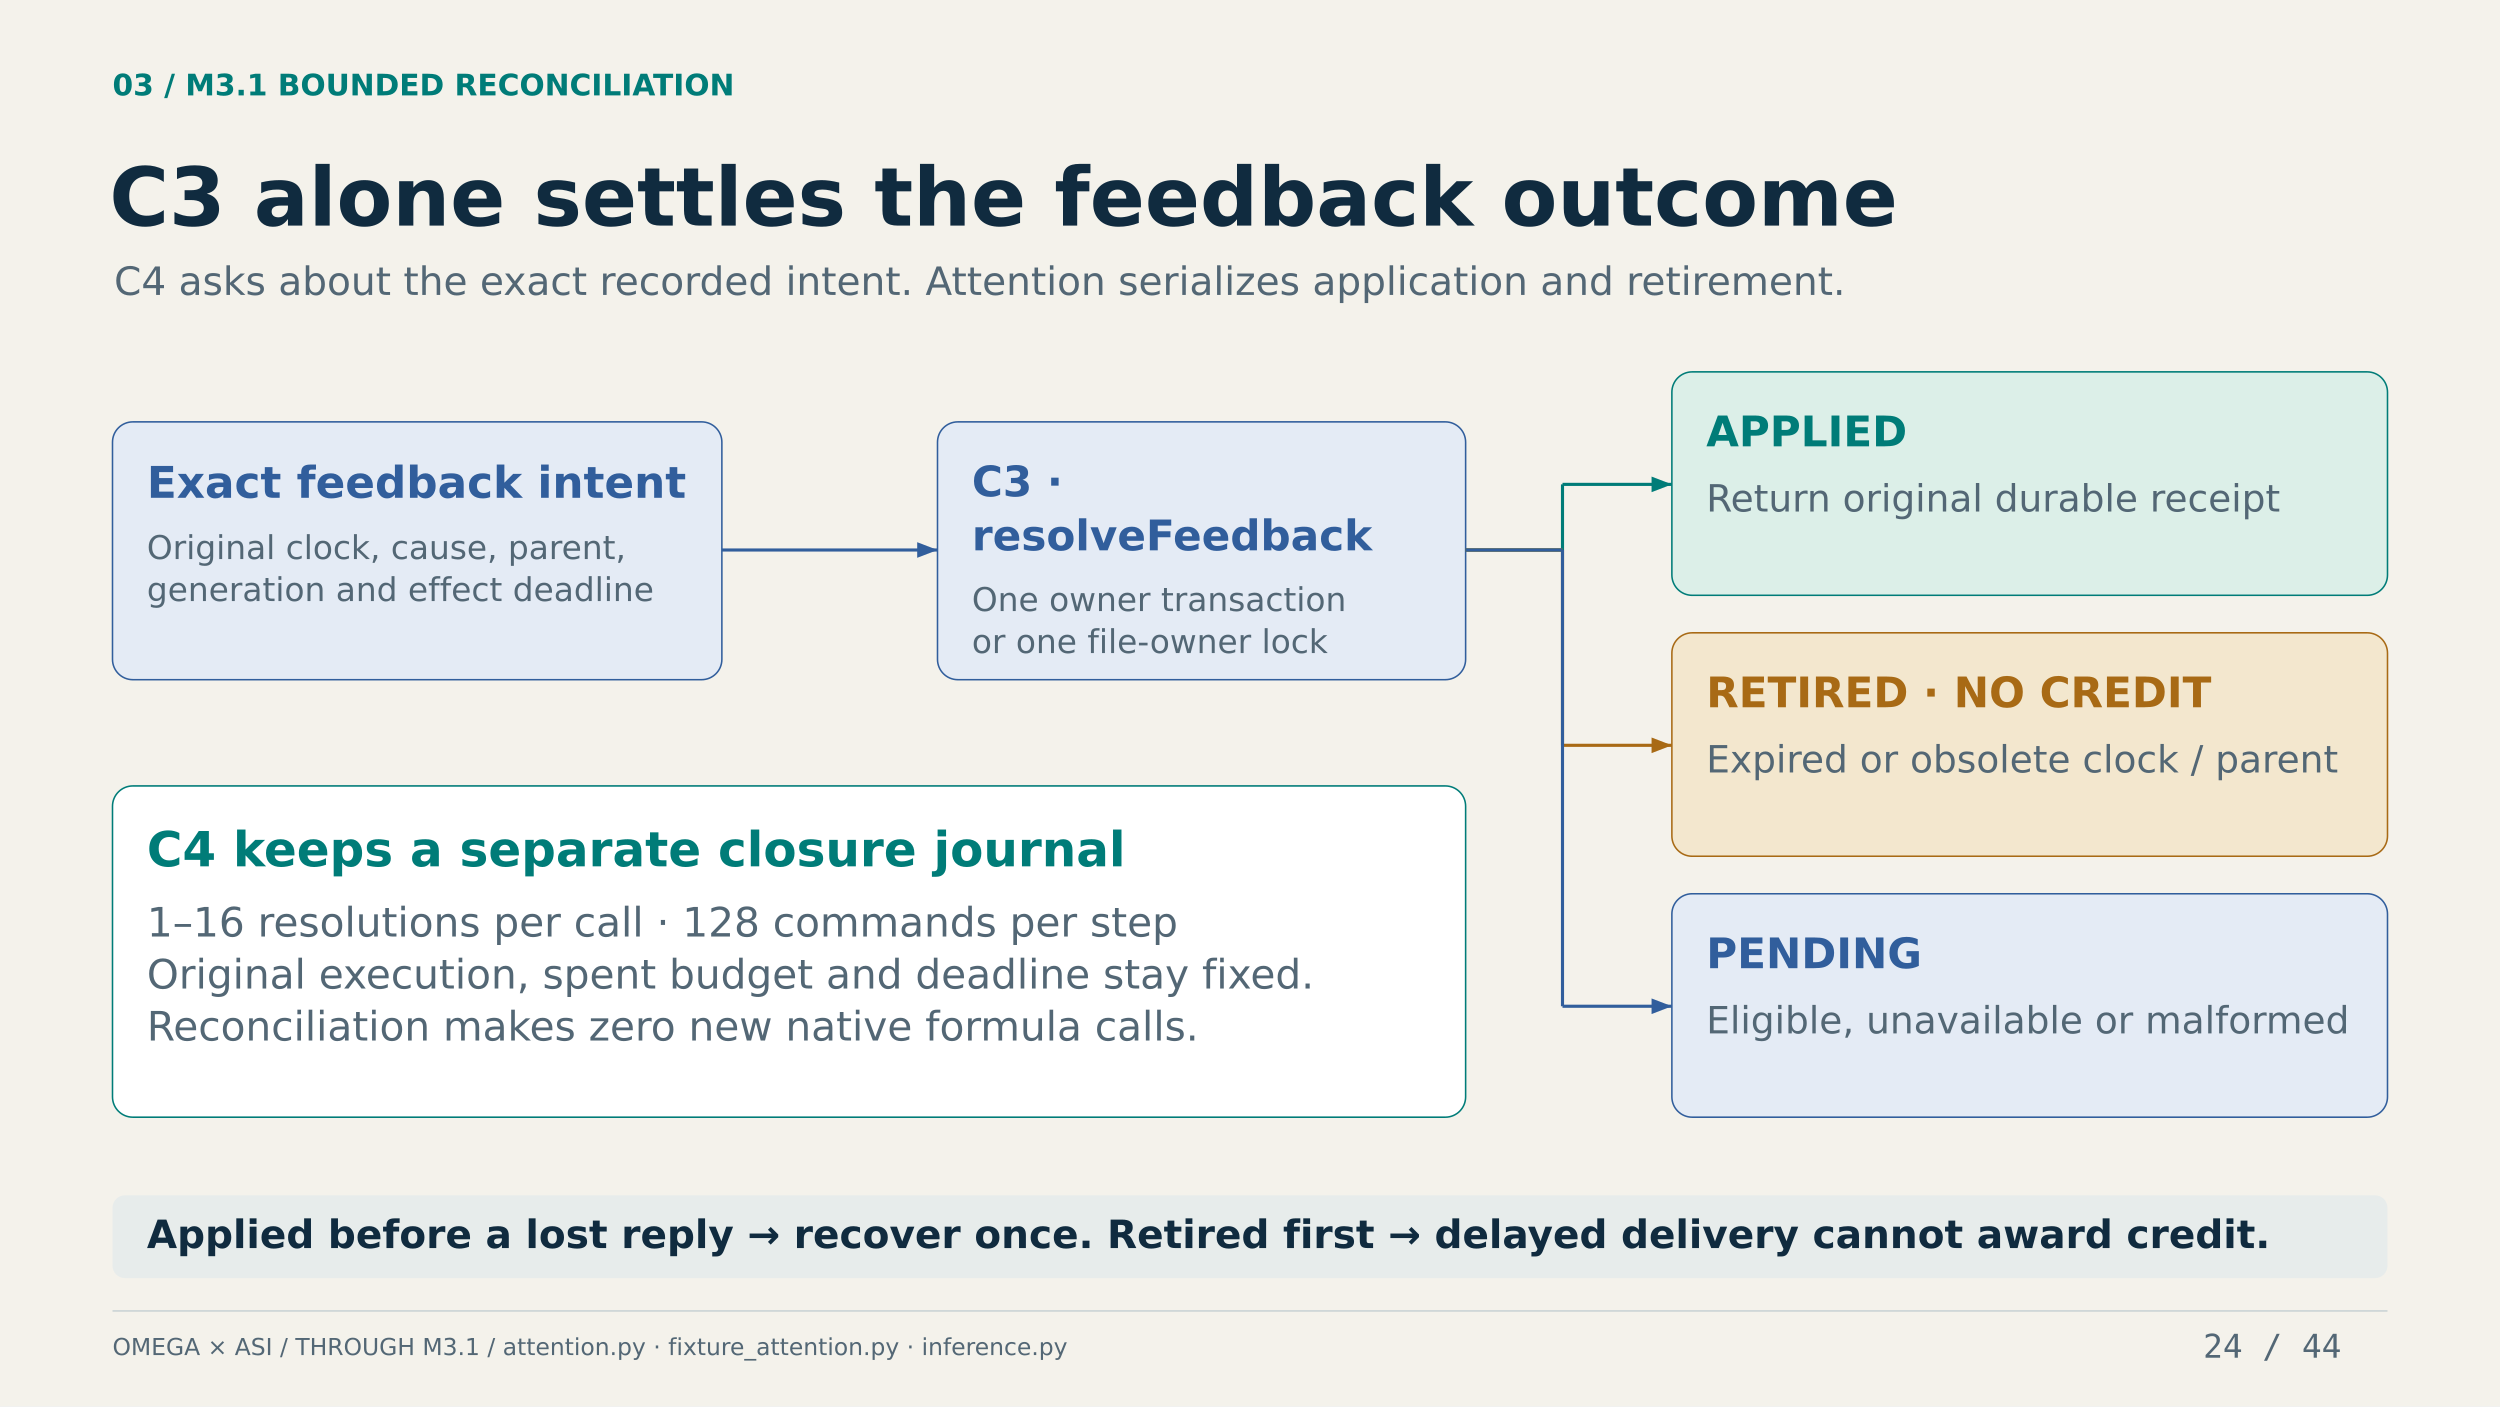
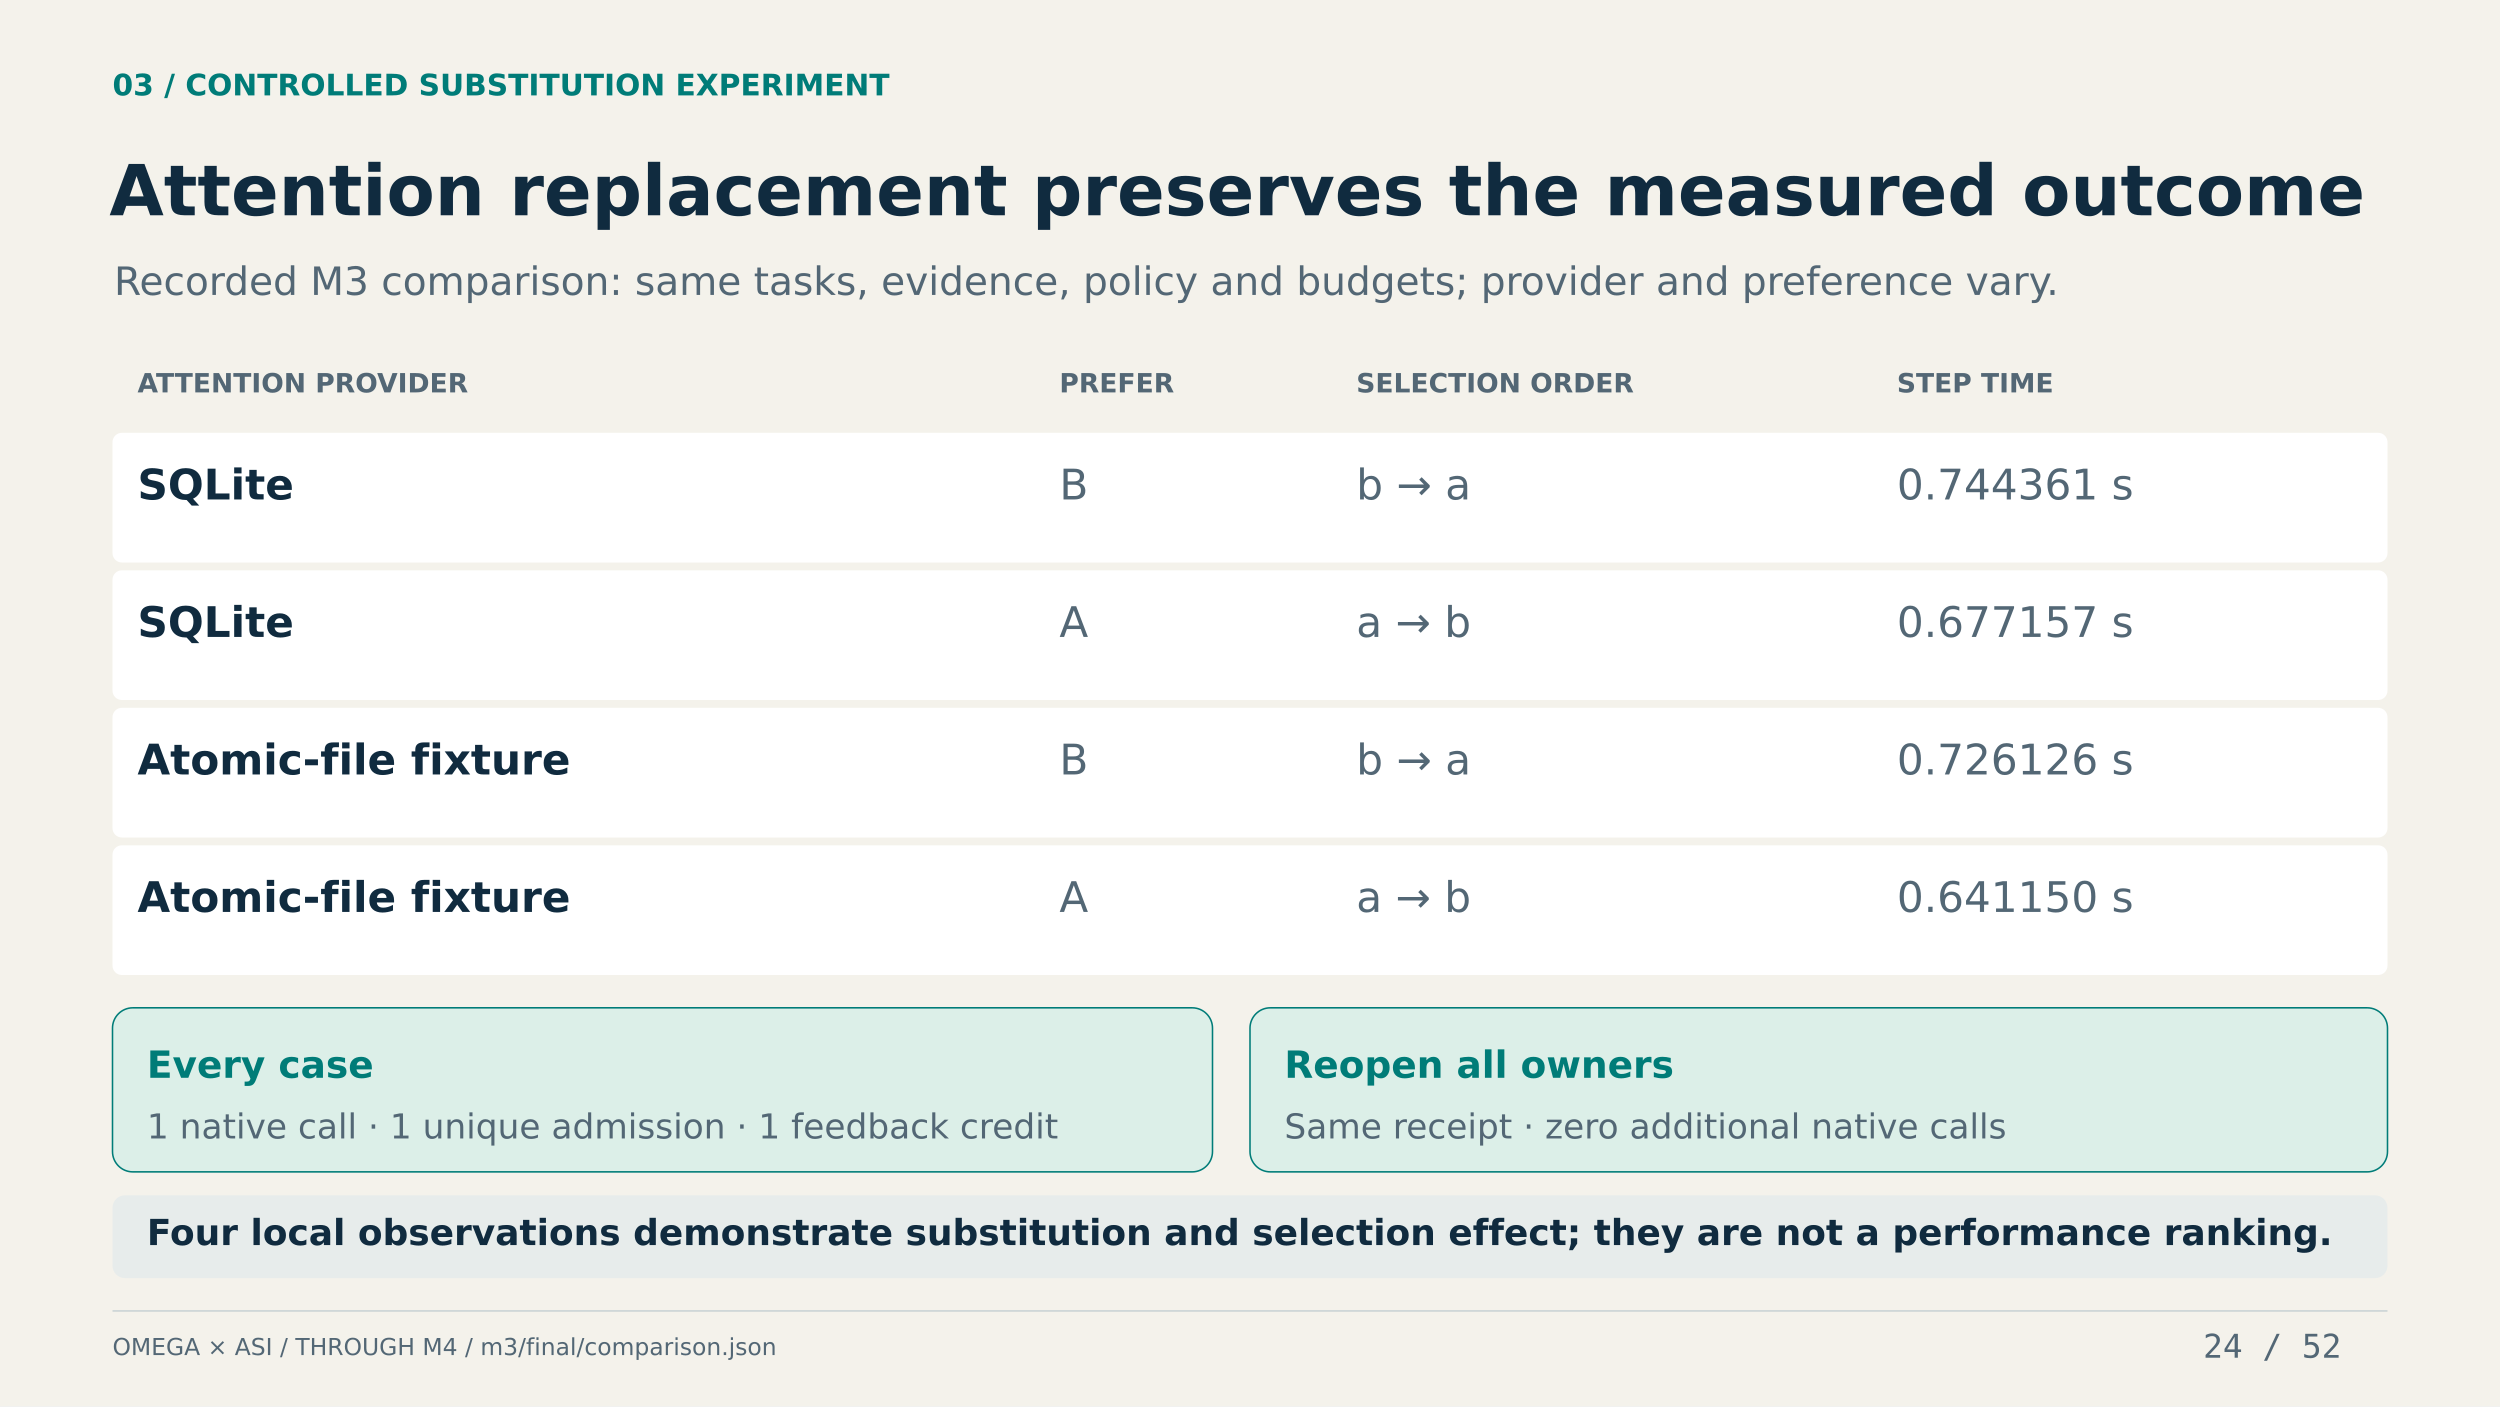
<svg xmlns="http://www.w3.org/2000/svg" width="1600" height="900" viewBox="0 0 1600 900" role="img" aria-labelledby="title desc">
  <rect width="1600" height="900" fill="#F4F2EB" />
-   <text x="72" y="61.05" font-family="DejaVu Sans" font-size="19" font-weight="700" fill="#007C78">03 / M3.1 BOUNDED RECONCILIATION</text>
-   <text x="70" y="144.4" font-family="DejaVu Sans" font-size="52" font-weight="700" fill="#102B3F">C3 alone settles the feedback outcome</text>
-   <text x="73" y="188.75" font-family="DejaVu Sans" font-size="25" font-weight="400" fill="#536775">C4 asks about the exact recorded intent. Attention serializes application and retirement.</text>
-   <rect x="72" y="270" width="390" height="165" rx="13" fill="#E4EBF5" stroke="#315E9C" />
-   <text x="94" y="318.6" font-family="DejaVu Sans" font-size="28" font-weight="700" fill="#315E9C">Exact feedback intent</text>
-   <text x="94" y="357.79" font-family="DejaVu Sans" font-size="21" font-weight="400" fill="#536775">Original clock, cause, parent,</text>
-   <text x="94" y="384.67" font-family="DejaVu Sans" font-size="21" font-weight="400" fill="#536775">generation and effect deadline</text>
-   <rect x="600" y="270" width="338" height="165" rx="13" fill="#E4EBF5" stroke="#315E9C" />
-   <text x="622" y="317.65" font-family="DejaVu Sans" font-size="27" font-weight="700" fill="#315E9C">C3 ·</text>
-   <text x="622" y="352.21" font-family="DejaVu Sans" font-size="27" font-weight="700" fill="#315E9C">resolveFeedback</text>
-   <text x="622" y="391.07" font-family="DejaVu Sans" font-size="21" font-weight="400" fill="#536775">One owner transaction</text>
-   <text x="622" y="417.95" font-family="DejaVu Sans" font-size="21" font-weight="400" fill="#536775">or one file-owner lock</text>
-   <line x1="462" y1="352" x2="600" y2="352" stroke="#315E9C" stroke-width="2" />
-   <polygon points="600,352 587.0,347.0 587.0,357.0" fill="#315E9C" />
-   <rect x="1070" y="238" width="458" height="143" rx="13" fill="#DCEFE8" stroke="#007C78" />
-   <text x="1092" y="285.65" font-family="DejaVu Sans" font-size="27" font-weight="700" fill="#007C78">APPLIED</text>
-   <text x="1092" y="327.36" font-family="DejaVu Sans" font-size="24" font-weight="400" fill="#536775">Return original durable receipt</text>
-   <line x1="938" y1="352" x2="1000" y2="352" stroke="#007C78" stroke-width="2" />
-   <line x1="1000" y1="352" x2="1000" y2="310" stroke="#007C78" stroke-width="2" />
-   <line x1="1000" y1="310" x2="1070" y2="310" stroke="#007C78" stroke-width="2" />
-   <polygon points="1070,310 1057.0,305.0 1057.0,315.0" fill="#007C78" />
-   <rect x="1070" y="405" width="458" height="143" rx="13" fill="#F3E7CE" stroke="#A86A15" />
-   <text x="1092" y="452.65" font-family="DejaVu Sans" font-size="27" font-weight="700" fill="#A86A15">RETIRED · NO CREDIT</text>
-   <text x="1092" y="494.36" font-family="DejaVu Sans" font-size="24" font-weight="400" fill="#536775">Expired or obsolete clock / parent</text>
-   <line x1="938" y1="352" x2="1000" y2="352" stroke="#A86A15" stroke-width="2" />
-   <line x1="1000" y1="352" x2="1000" y2="477" stroke="#A86A15" stroke-width="2" />
-   <line x1="1000" y1="477" x2="1070" y2="477" stroke="#A86A15" stroke-width="2" />
-   <polygon points="1070,477 1057.0,472.0 1057.0,482.0" fill="#A86A15" />
-   <rect x="1070" y="572" width="458" height="143" rx="13" fill="#E4EBF5" stroke="#315E9C" />
-   <text x="1092" y="619.65" font-family="DejaVu Sans" font-size="27" font-weight="700" fill="#315E9C">PENDING</text>
-   <text x="1092" y="661.36" font-family="DejaVu Sans" font-size="24" font-weight="400" fill="#536775">Eligible, unavailable or malformed</text>
-   <line x1="938" y1="352" x2="1000" y2="352" stroke="#315E9C" stroke-width="2" />
-   <line x1="1000" y1="352" x2="1000" y2="644" stroke="#315E9C" stroke-width="2" />
-   <line x1="1000" y1="644" x2="1070" y2="644" stroke="#315E9C" stroke-width="2" />
-   <polygon points="1070,644 1057.0,639.0 1057.0,649.0" fill="#315E9C" />
-   <rect x="72" y="503" width="866" height="212" rx="13" fill="#FFFFFF" stroke="#007C78" />
-   <text x="94" y="554.45" font-family="DejaVu Sans" font-size="31" font-weight="700" fill="#007C78">C4 keeps a separate closure journal</text>
-   <text x="94" y="599.38" font-family="DejaVu Sans" font-size="26" font-weight="400" fill="#536775">1–16 resolutions per call · 128 commands per step</text>
-   <text x="94" y="632.66" font-family="DejaVu Sans" font-size="26" font-weight="400" fill="#536775">Original execution, spent budget and deadline stay fixed.</text>
-   <text x="94" y="665.94" font-family="DejaVu Sans" font-size="26" font-weight="400" fill="#536775">Reconciliation makes zero new native formula calls.</text>
+   <text x="72" y="61.05" font-family="DejaVu Sans" font-size="19" font-weight="700" fill="#007C78">03 / CONTROLLED SUBSTITUTION EXPERIMENT</text>
+   <text x="70" y="137.75" font-family="DejaVu Sans" font-size="45" font-weight="700" fill="#102B3F">Attention replacement preserves the measured outcome</text>
+   <text x="73" y="188.75" font-family="DejaVu Sans" font-size="25" font-weight="400" fill="#536775">Recorded M3 comparison: same tasks, evidence, policy and budgets; provider and preference vary.</text>
+   <text x="88" y="251.15" font-family="DejaVu Sans" font-size="17" font-weight="700" fill="#536775">ATTENTION PROVIDER</text>
+   <text x="678" y="251.15" font-family="DejaVu Sans" font-size="17" font-weight="700" fill="#536775">PREFER</text>
+   <text x="868" y="251.15" font-family="DejaVu Sans" font-size="17" font-weight="700" fill="#536775">SELECTION ORDER</text>
+   <text x="1214" y="251.15" font-family="DejaVu Sans" font-size="17" font-weight="700" fill="#536775">STEP TIME</text>
+   <rect x="72" y="277" width="1456" height="83" rx="6" fill="#FFFFFF" />
+   <text x="88" y="319.65" font-family="DejaVu Sans" font-size="27" font-weight="700" fill="#102B3F">SQLite</text>
+   <text x="678" y="319.65" font-family="DejaVu Sans" font-size="27" font-weight="400" fill="#536775">B</text>
+   <text x="868" y="319.65" font-family="DejaVu Sans" font-size="27" font-weight="400" fill="#536775">b → a</text>
+   <text x="1214" y="319.65" font-family="DejaVu Sans" font-size="27" font-weight="400" fill="#536775">0.744361 s</text>
+   <rect x="72" y="365" width="1456" height="83" rx="6" fill="#FFFFFF" />
+   <text x="88" y="407.65" font-family="DejaVu Sans" font-size="27" font-weight="700" fill="#102B3F">SQLite</text>
+   <text x="678" y="407.65" font-family="DejaVu Sans" font-size="27" font-weight="400" fill="#536775">A</text>
+   <text x="868" y="407.65" font-family="DejaVu Sans" font-size="27" font-weight="400" fill="#536775">a → b</text>
+   <text x="1214" y="407.65" font-family="DejaVu Sans" font-size="27" font-weight="400" fill="#536775">0.677157 s</text>
+   <rect x="72" y="453" width="1456" height="83" rx="6" fill="#FFFFFF" />
+   <text x="88" y="495.65" font-family="DejaVu Sans" font-size="27" font-weight="700" fill="#102B3F">Atomic-file fixture</text>
+   <text x="678" y="495.65" font-family="DejaVu Sans" font-size="27" font-weight="400" fill="#536775">B</text>
+   <text x="868" y="495.65" font-family="DejaVu Sans" font-size="27" font-weight="400" fill="#536775">b → a</text>
+   <text x="1214" y="495.65" font-family="DejaVu Sans" font-size="27" font-weight="400" fill="#536775">0.726126 s</text>
+   <rect x="72" y="541" width="1456" height="83" rx="6" fill="#FFFFFF" />
+   <text x="88" y="583.65" font-family="DejaVu Sans" font-size="27" font-weight="700" fill="#102B3F">Atomic-file fixture</text>
+   <text x="678" y="583.65" font-family="DejaVu Sans" font-size="27" font-weight="400" fill="#536775">A</text>
+   <text x="868" y="583.65" font-family="DejaVu Sans" font-size="27" font-weight="400" fill="#536775">a → b</text>
+   <text x="1214" y="583.65" font-family="DejaVu Sans" font-size="27" font-weight="400" fill="#536775">0.641150 s</text>
+   <rect x="72" y="645" width="704" height="105" rx="13" fill="#DCEFE8" stroke="#007C78" />
+   <text x="94" y="689.8" font-family="DejaVu Sans" font-size="24" font-weight="700" fill="#007C78">Every case</text>
+   <text x="94" y="728.62" font-family="DejaVu Sans" font-size="22" font-weight="400" fill="#536775">1 native call · 1 unique admission · 1 feedback credit</text>
+   <rect x="800" y="645" width="728" height="105" rx="13" fill="#DCEFE8" stroke="#007C78" />
+   <text x="822" y="689.8" font-family="DejaVu Sans" font-size="24" font-weight="700" fill="#007C78">Reopen all owners</text>
+   <text x="822" y="728.62" font-family="DejaVu Sans" font-size="22" font-weight="400" fill="#536775">Same receipt · zero additional native calls</text>
  <rect x="72" y="765" width="1456" height="53" rx="8" fill="#E7ECEB" />
-   <text x="94" y="798.75" font-family="DejaVu Sans" font-size="25" font-weight="700" fill="#102B3F">Applied before a lost reply → recover once. Retired first → delayed delivery cannot award credit.</text>
+   <text x="94" y="796.85" font-family="DejaVu Sans" font-size="23" font-weight="700" fill="#102B3F">Four local observations demonstrate substitution and selection effect; they are not a performance ranking.</text>
  <line x1="72" y1="839" x2="1528" y2="839" stroke="#C9D2D4" stroke-width="1" />
-   <text x="72" y="867.25" font-family="DejaVu Sans" font-size="15" font-weight="400" fill="#536775">OMEGA × ASI / THROUGH M3.1 / attention.py · fixture_attention.py · inference.py</text>
-   <text x="1410" y="868.95" font-family="DejaVu Sans Mono" font-size="21" font-weight="400" fill="#536775">24 / 44</text>
+   <text x="72" y="867.25" font-family="DejaVu Sans" font-size="15" font-weight="400" fill="#536775">OMEGA × ASI / THROUGH M4 / m3/final/comparison.json</text>
+   <text x="1410" y="868.95" font-family="DejaVu Sans Mono" font-size="21" font-weight="400" fill="#536775">24 / 52</text>
</svg>
